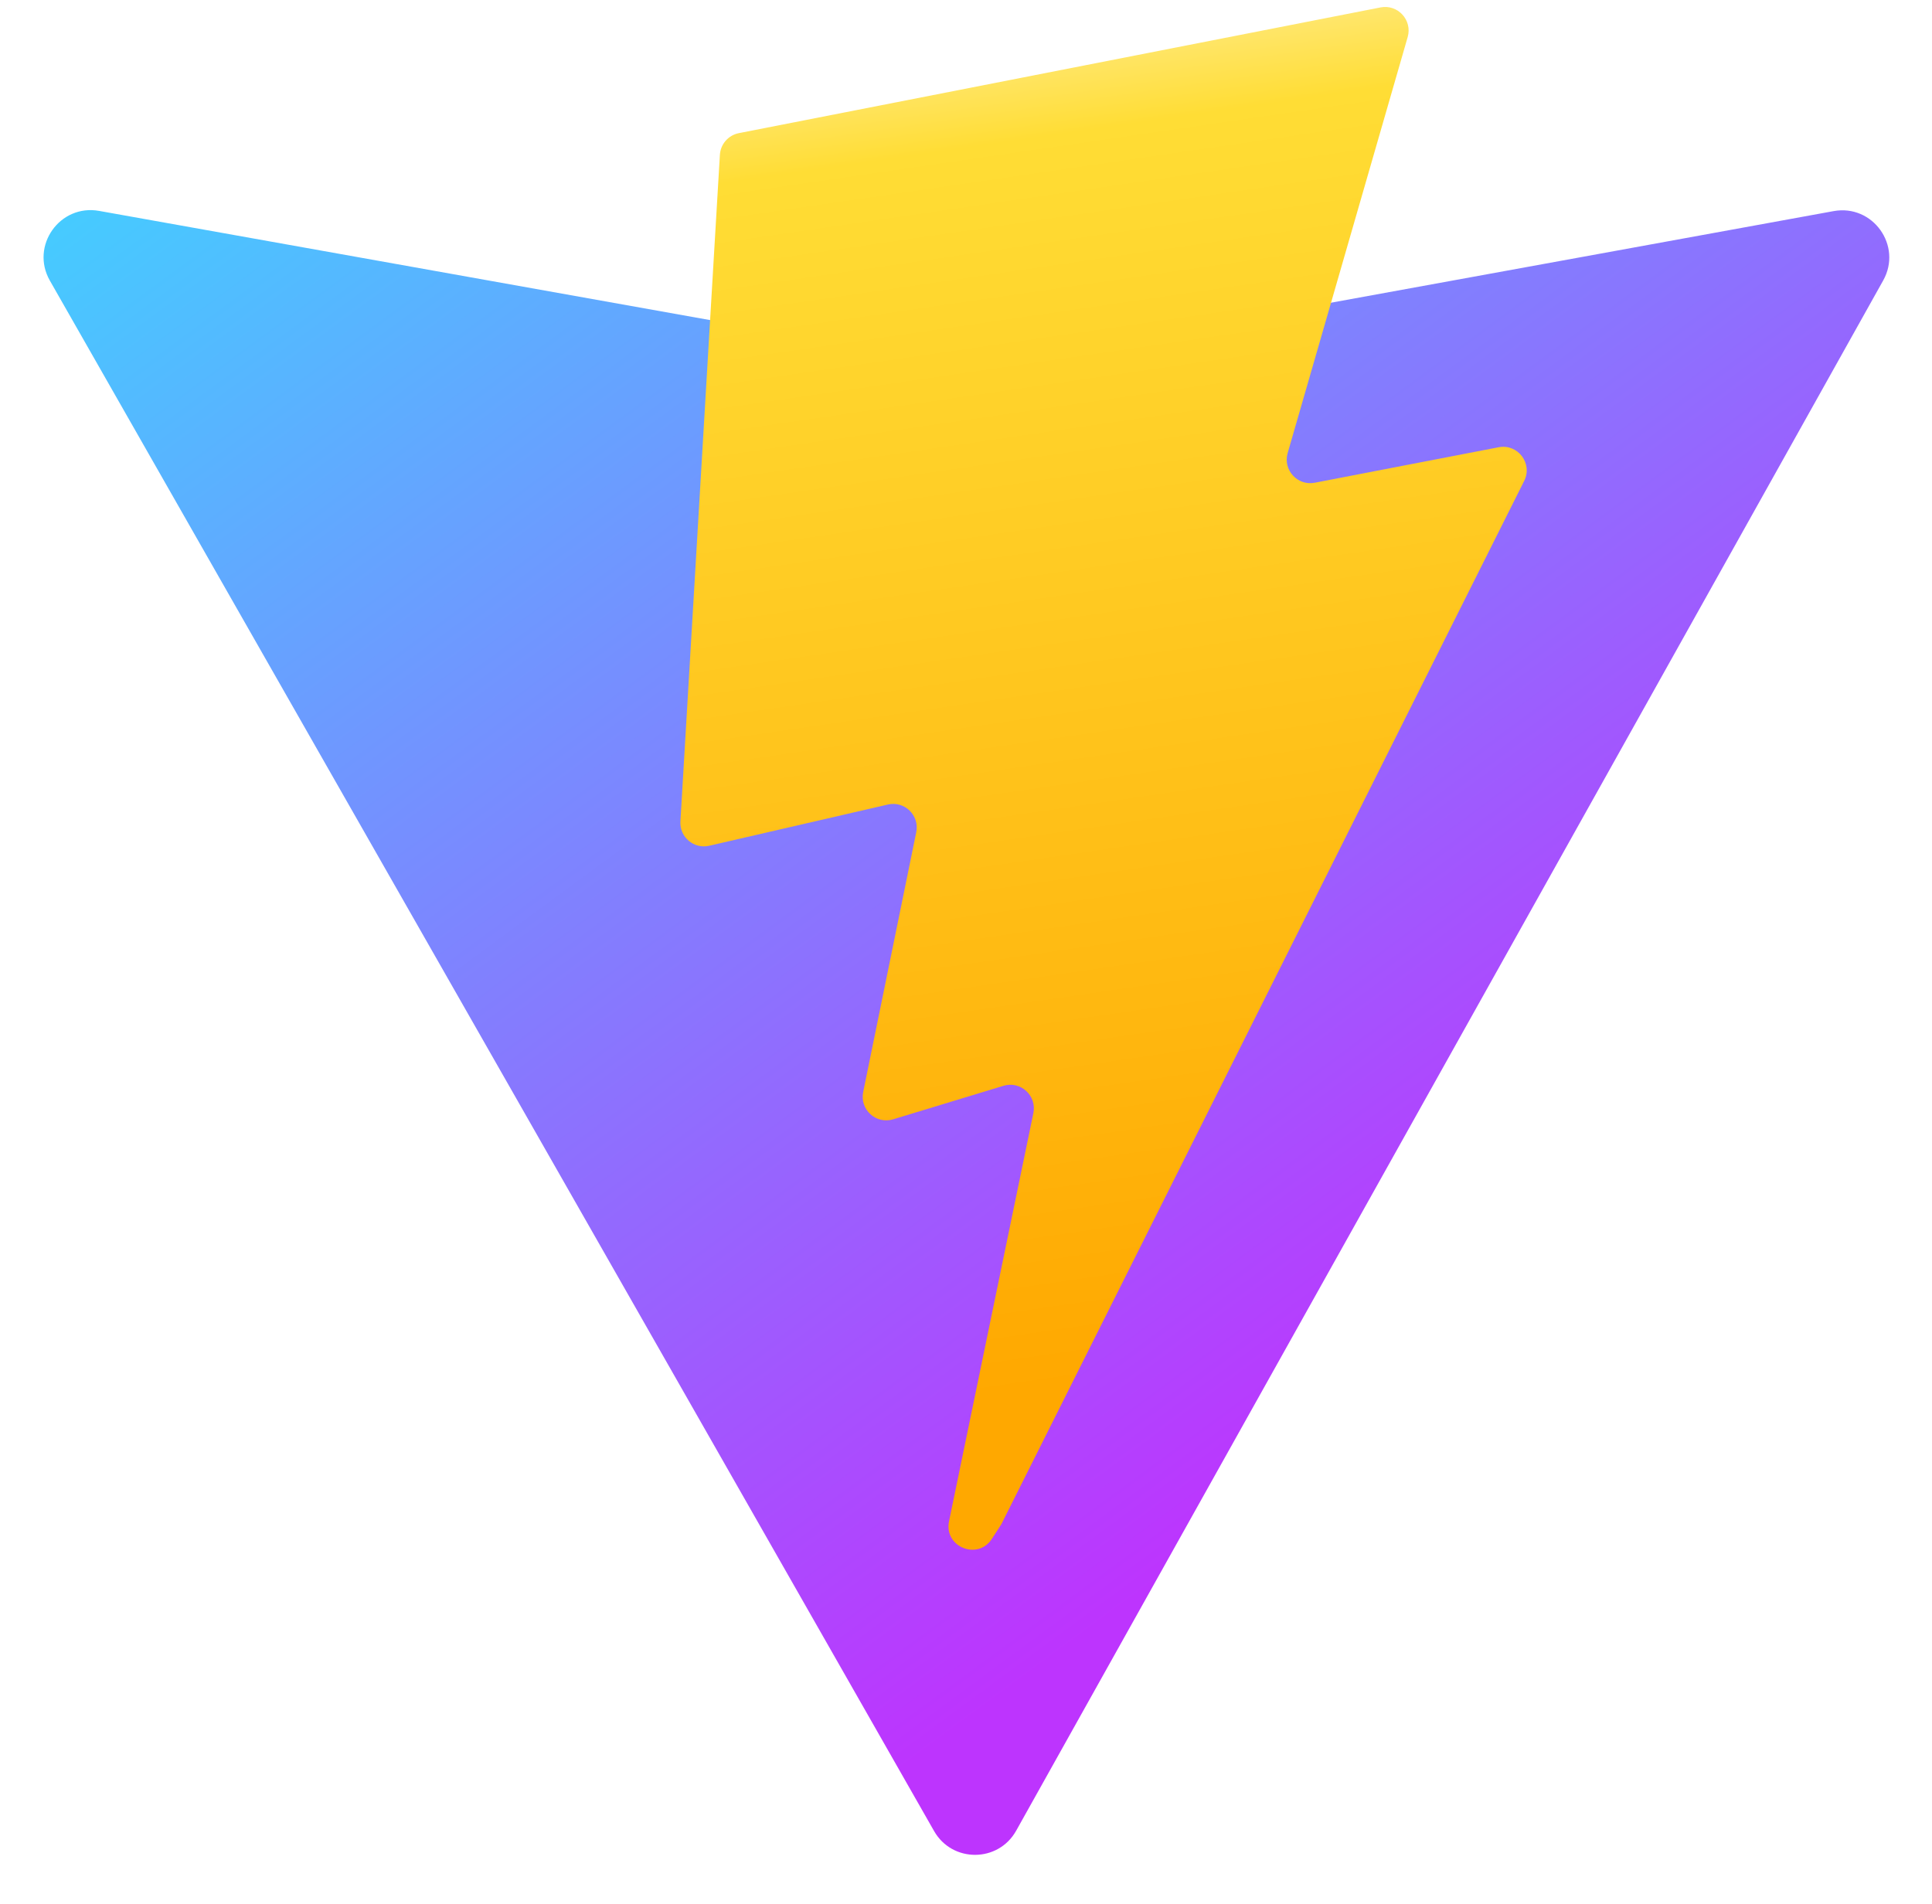
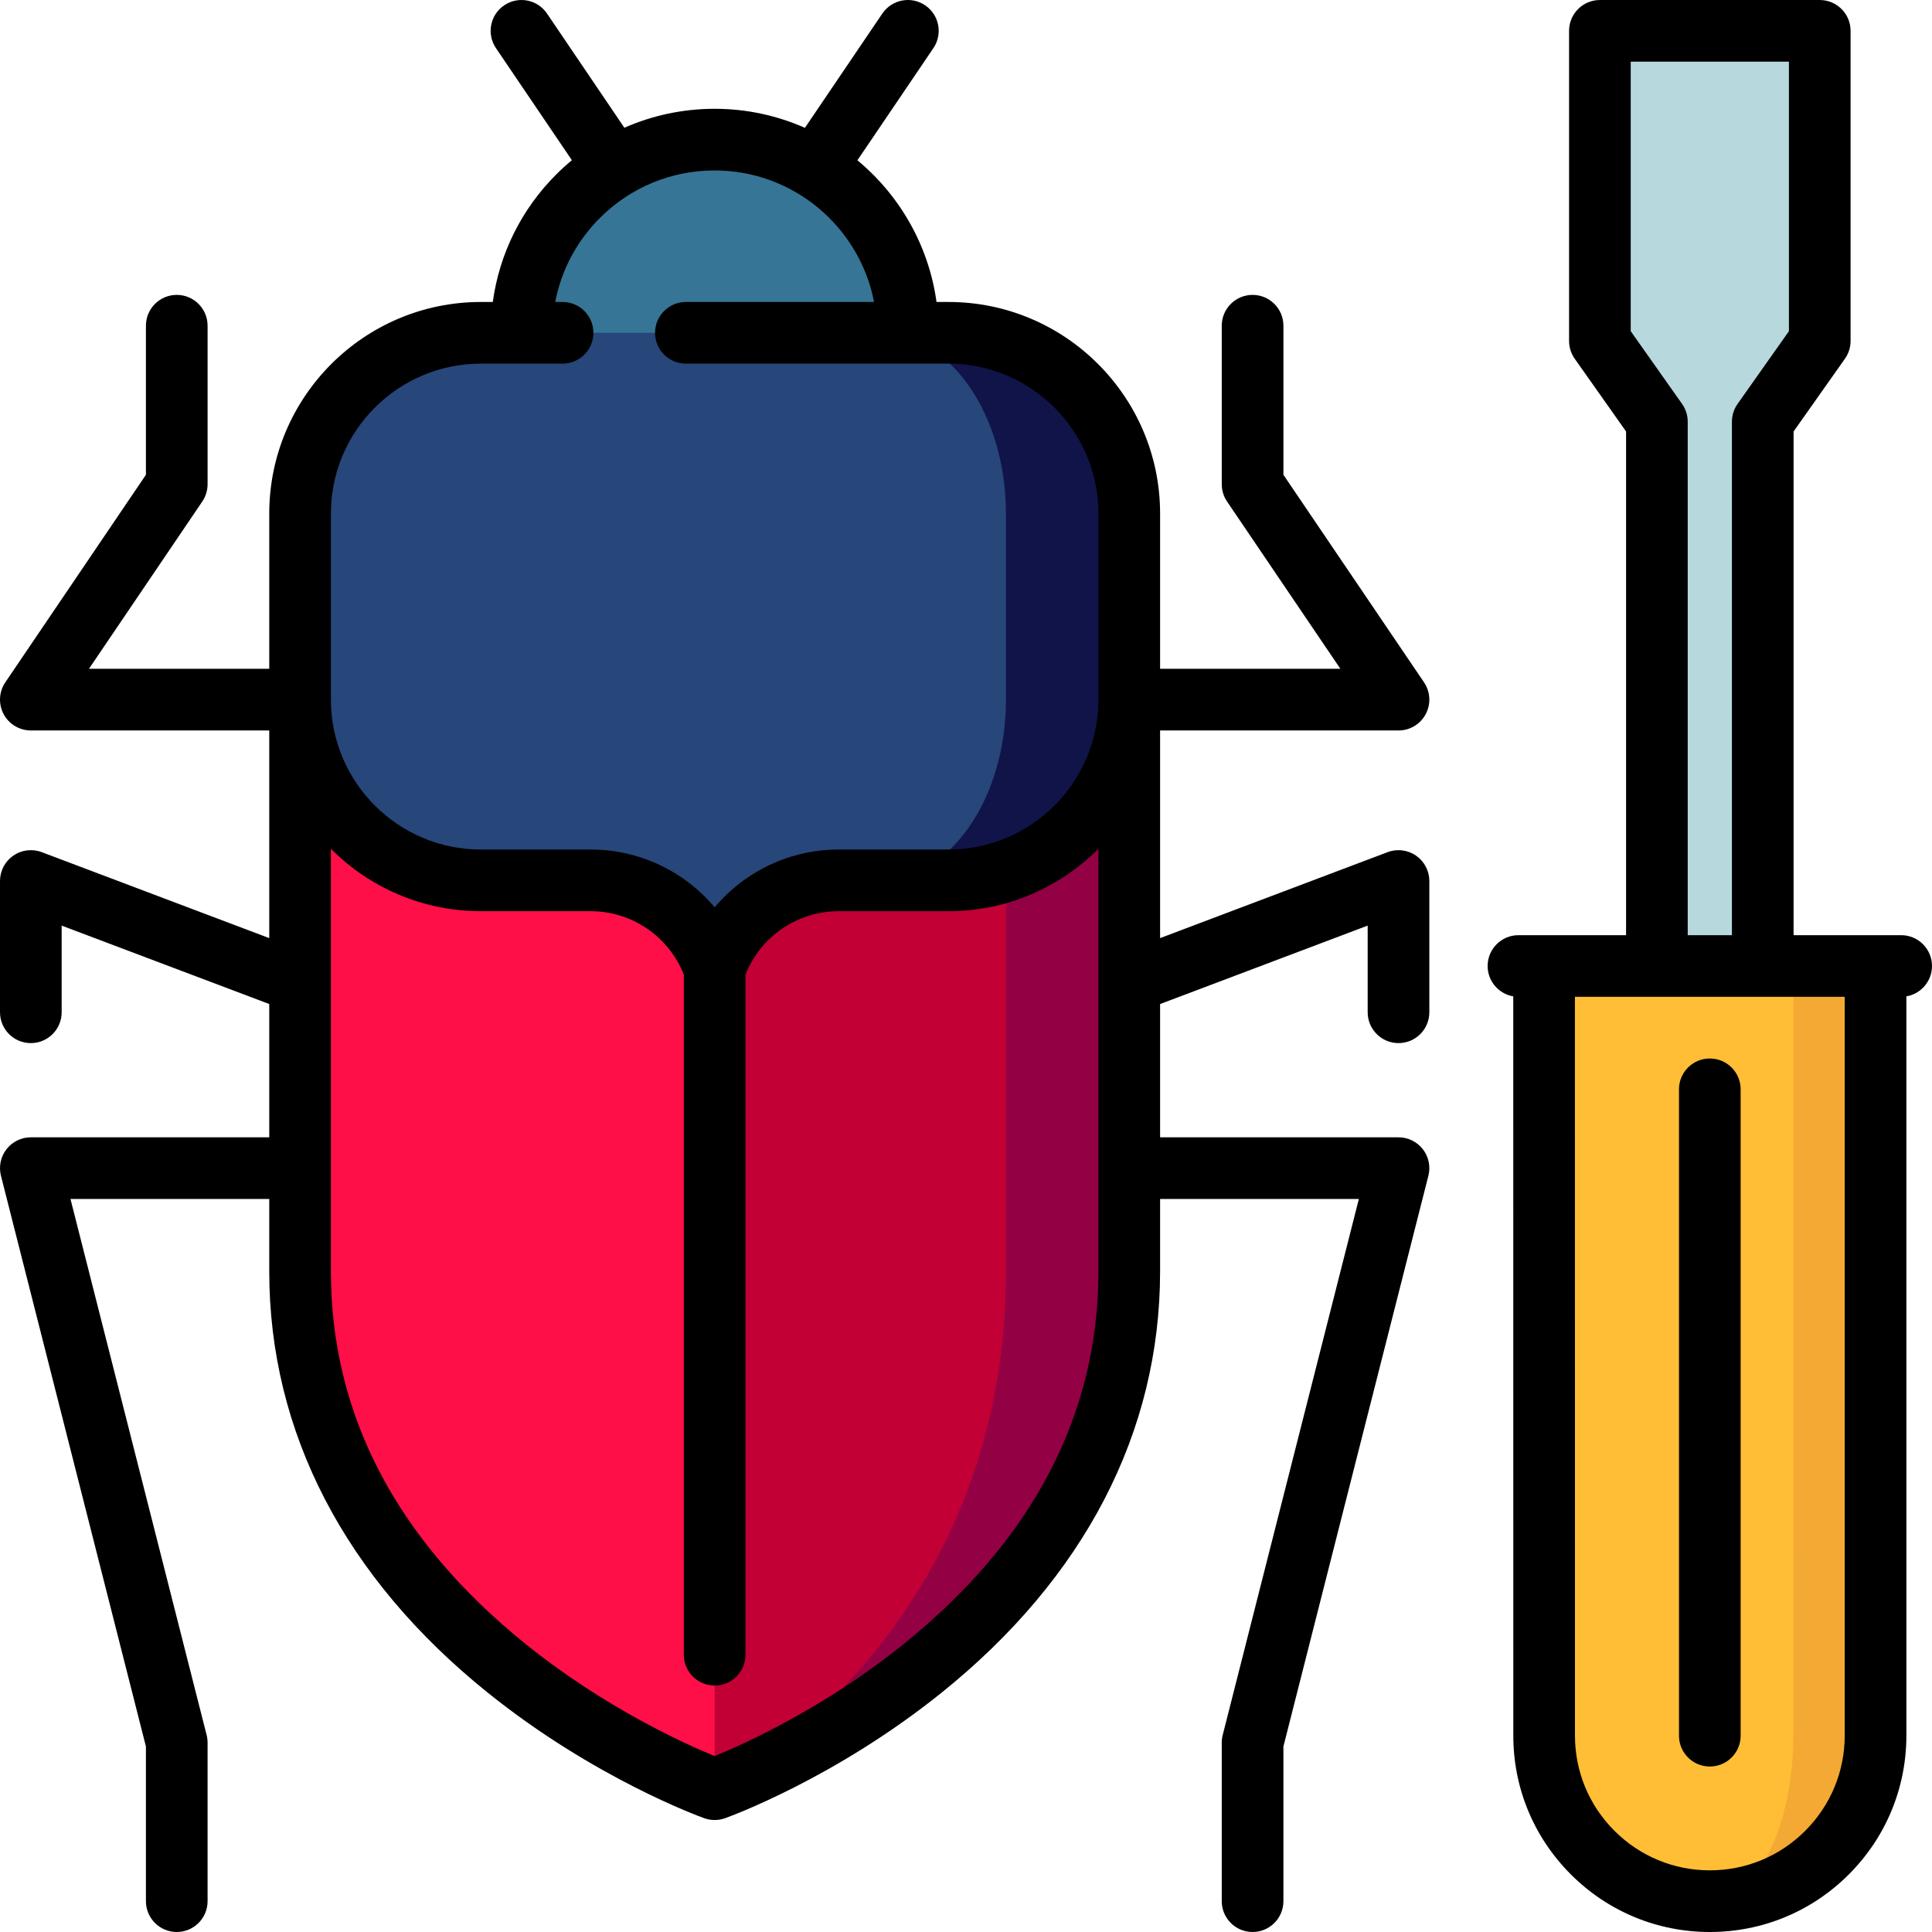
- <svg xmlns="http://www.w3.org/2000/svg" width="410" height="404" viewBox="0 0 410 404" fill="none">
-   <path d="M399.641 59.525L215.643 388.545C211.844 395.338 202.084 395.378 198.228 388.618L10.582 59.556C6.381 52.19 12.68 43.267 21.028 44.759L205.223 77.682C206.398 77.892 207.601 77.89 208.776 77.676L389.119 44.806C397.439 43.289 403.768 52.143 399.641 59.525Z" fill="url(#paint0_linear)" />
-   <path d="M292.965 1.574L156.801 28.255C154.563 28.694 152.906 30.59 152.771 32.866L144.395 174.33C144.198 177.662 147.258 180.248 150.51 179.498L188.42 170.749C191.967 169.931 195.172 173.055 194.443 176.622L183.18 231.775C182.422 235.487 185.907 238.661 189.532 237.56L212.947 230.446C216.577 229.344 220.065 232.527 219.297 236.242L201.398 322.875C200.278 328.294 207.486 331.249 210.492 326.603L212.5 323.5L323.454 102.072C325.312 98.365 322.108 94.137 318.036 94.923L279.014 102.454C275.347 103.161 272.227 99.746 273.262 96.158L298.731 7.867C299.767 4.273 296.636 0.855 292.965 1.574Z" fill="url(#paint1_linear)" />
-   <defs>
-     <linearGradient id="paint0_linear" x1="6" y1="33" x2="235" y2="344" gradientUnits="userSpaceOnUse">
-       <stop stop-color="#41D1FF" />
-       <stop offset="1" stop-color="#BD34FE" />
-     </linearGradient>
-     <linearGradient id="paint1_linear" x1="194.651" y1="8.818" x2="236.076" y2="292.989" gradientUnits="userSpaceOnUse">
-       <stop stop-color="#FFEA83" />
-       <stop offset="0.083" stop-color="#FFDD35" />
-       <stop offset="1" stop-color="#FFA800" />
-     </linearGradient>
-   </defs>
+ <svg xmlns="http://www.w3.org/2000/svg" version="1.1" id="Layer_1" x="0px" y="0px" viewBox="0 0 512.002 512.002" style="enable-background:new 0 0 512.002 512.002;" xml:space="preserve">
+   <polygon style="fill:#B7D9DD;" points="423.992,8.172 423.992,90.355 439.097,111.756 439.097,288.683 467.15,288.683   467.15,111.756 482.255,90.355 482.255,8.172 " />
+   <path style="fill:#367596;" d="M189.395,37.002c-28.277,0-51.199,22.922-51.199,51.199l51.202,32.681L240.595,88.2  C240.594,59.924,217.672,37.002,189.395,37.002z" />
+   <path style="fill:#940044;" d="M266.59,185.411l-77.17,288.735c1.689-0.61,109.851-40.023,109.851-137.216V185.411H266.59z" />
+   <path style="fill:#C20035;" d="M189.398,474.157L167.61,185.411h98.979V336.93C266.59,433.928,190.901,473.385,189.398,474.157z" />
+   <path style="fill:#FF0F47;" d="M189.398,185.412h-77.192H79.525v151.519c0,97.193,108.163,136.606,109.851,137.216  C189.398,474.158,189.398,185.412,189.398,185.412z" />
+   <path style="fill:#111449;" d="M251.371,88.196h-18.432v145.103h18.432c26.45,0,47.899-21.439,47.899-47.888v-49.315  C299.271,109.646,277.821,88.196,251.371,88.196z" />
+   <path style="fill:#F3A933;" d="M497.039,256.002H453.12l-0.014,247.83c24.304,0,43.945-19.696,43.938-43.952L497.039,256.002z" />
+   <path style="fill:#FFBE35;" d="M475.254,256.001h-66.052l0.014,203.885c-0.041,24.262,19.668,43.932,43.89,43.945  c12.256,0,22.154-19.696,22.151-43.952L475.254,256.001z" />
+   <path style="fill:#27467A;" d="M232.939,88.197h-87.084h-18.443c-26.45,0-47.888,21.45-47.888,47.899v49.315  c0,26.45,21.439,47.888,47.888,47.888h29.119c15.24,0,28.182,9.826,32.866,23.487c4.673-13.661,17.626-23.487,32.866-23.487h10.676  c18.585,0,33.65-21.439,33.65-47.888v-49.315C266.59,109.646,251.524,88.197,232.939,88.197z" />
+   <path d="M375.265,226.752c-2.207-1.524-5.023-1.872-7.533-0.922l-60.294,22.782v-55.03h63.182c3.024,0,5.801-1.67,7.217-4.341  c1.417-2.672,1.243-5.908-0.453-8.411l-37.265-55.007V86.32c0-4.513-3.658-8.17-8.17-8.17c-4.512,0-8.17,3.657-8.17,8.17v42.008  c0,1.634,0.49,3.23,1.405,4.582l30.031,44.33h-47.778v-41.148c0-30.914-25.149-56.064-56.063-56.064h-3.185  c-2.08-15.038-9.801-28.298-20.966-37.551l20.137-29.723c2.531-3.737,1.553-8.816-2.182-11.347  c-3.736-2.531-8.815-1.553-11.347,2.181l-20.52,30.29c-7.322-3.235-15.408-5.047-23.914-5.047c-0.001,0-0.001,0-0.002,0  c-8.379,0-16.485,1.741-23.93,5.021L144.962,3.589c-2.532-3.734-7.612-4.711-11.347-2.181c-3.735,2.531-4.713,7.61-2.182,11.347  l20.122,29.7c-1.427,1.185-2.811,2.437-4.138,3.765c-9.263,9.263-15.077,21.051-16.823,33.809h-3.175  c-30.913,0-56.063,25.15-56.063,56.064v41.148H23.575l30.032-44.33c0.916-1.352,1.406-2.948,1.406-4.582V86.32  c0-4.513-3.658-8.17-8.17-8.17s-8.17,3.657-8.17,8.17v39.502L1.408,180.829c-1.696,2.503-1.87,5.739-0.453,8.411  c1.417,2.671,4.194,4.341,7.218,4.341h63.182v55.03L11.06,225.829c-2.511-0.95-5.326-0.605-7.533,0.922  c-2.208,1.526-3.526,4.039-3.526,6.722v34.791c0,4.513,3.658,8.17,8.17,8.17s8.17-3.657,8.17-8.17v-22.969l55.012,20.785v35.321  H8.171c-2.522,0-4.902,1.163-6.449,3.155c-1.548,1.99-2.089,4.584-1.47,7.027l38.42,151.261v40.986c0,4.513,3.658,8.17,8.17,8.17  s8.17-3.657,8.17-8.17v-42.009c0-0.679-0.085-1.354-0.252-2.012L18.676,317.741h52.677v19.186  c0,42.614,20.053,81.246,57.989,111.717c28.216,22.663,56.127,32.784,57.303,33.204c0.889,0.318,1.819,0.477,2.75,0.477  c0.93,0,1.861-0.159,2.75-0.477c1.174-0.421,29.087-10.542,57.303-33.204c37.937-30.472,57.99-69.104,57.99-111.717v-19.186h52.677  l-36.085,142.07c-0.167,0.657-0.252,1.333-0.252,2.012v42.008c0,4.513,3.658,8.17,8.17,8.17c4.512,0,8.17-3.657,8.17-8.17v-40.987  l38.421-151.261c0.621-2.443,0.078-5.037-1.47-7.027c-1.548-1.99-3.928-3.155-6.449-3.155h-63.182v-35.321l55.012-20.785v22.969  c0,4.513,3.658,8.17,8.17,8.17s8.17-3.657,8.17-8.17v-34.79C378.789,230.79,377.472,228.277,375.265,226.752z M87.694,136.093  c0-21.903,17.819-39.724,39.722-39.724h21.674c4.512,0,8.17-3.657,8.17-8.17s-3.658-8.17-8.17-8.17h-1.948  c1.602-8.38,5.66-16.089,11.827-22.256c8.127-8.127,18.932-12.602,30.426-12.602c20.932,0,38.412,15.028,42.241,34.857h-49.866  c-4.512,0-8.17,3.657-8.17,8.17s3.658,8.17,8.17,8.17h69.603c21.904,0,39.722,17.82,39.722,39.724v49.319  c0,21.903-17.819,39.722-39.722,39.722h-29.111c-12.941,0-24.876,5.805-32.867,15.32c-7.993-9.513-19.927-15.32-32.867-15.32  h-29.112c-21.903,0-39.722-17.819-39.722-39.722L87.694,136.093L87.694,136.093z M291.096,336.927  c0,37.881-17.332,71.082-51.514,98.681c-21.195,17.113-42.717,26.721-50.188,29.774c-7.477-3.057-28.997-12.665-50.188-29.774  c-34.182-27.599-51.514-60.799-51.514-98.681V224.932c10.159,10.211,24.214,16.542,39.722,16.542h29.112  c10.945,0,20.709,6.716,24.697,16.82v180.23c0,4.513,3.658,8.17,8.17,8.17s8.17-3.657,8.17-8.17v-180.23  c3.989-10.104,13.752-16.82,24.697-16.82h29.111c15.508,0,29.563-6.331,39.722-16.542v111.995H291.096z" />
+   <path d="M453.12,280.512c-4.512,0-8.17,3.657-8.17,8.17v171.296c0,4.513,3.658,8.17,8.17,8.17c4.512,0,8.17-3.657,8.17-8.17V288.682  C461.29,284.17,457.632,280.512,453.12,280.512z" />
+   <path d="M512.001,256.001c0-4.513-3.658-8.17-8.17-8.17H475.32V114.348l13.61-19.281c0.973-1.379,1.495-3.024,1.495-4.711V8.172  c0-4.513-3.658-8.17-8.17-8.17h-58.263c-4.512,0-8.17,3.657-8.17,8.17v82.184c0,1.687,0.522,3.333,1.495,4.711l13.61,19.281v133.484  h-28.517c-4.512,0-8.17,3.657-8.17,8.17c0,4.043,2.938,7.39,6.793,8.046l0.013,195.826c-0.024,13.895,5.376,26.971,15.202,36.819  c9.843,9.865,22.931,15.302,36.859,15.31c13.933,0,27.026-5.424,36.866-15.275c9.833-9.843,15.247-22.931,15.242-36.847  l-0.005-195.832C509.063,263.392,512.001,260.044,512.001,256.001z M445.771,107.044l-13.609-19.281V16.342h41.923v71.422  l-13.61,19.281c-0.973,1.379-1.496,3.024-1.496,4.711v136.075h-11.713V111.756C447.267,110.068,446.744,108.423,445.771,107.044z   M478.412,485.178c-6.753,6.759-15.74,10.483-25.302,10.483c-9.555-0.005-18.539-3.738-25.296-10.51  c-6.741-6.756-10.445-15.724-10.428-25.264l-0.013-195.715h71.496l0.005,195.709C488.877,469.438,485.162,478.421,478.412,485.178z" />
+   <g>
+ </g>
+   <g>
+ </g>
+   <g>
+ </g>
+   <g>
+ </g>
+   <g>
+ </g>
+   <g>
+ </g>
+   <g>
+ </g>
+   <g>
+ </g>
+   <g>
+ </g>
+   <g>
+ </g>
+   <g>
+ </g>
+   <g>
+ </g>
+   <g>
+ </g>
+   <g>
+ </g>
+   <g>
+ </g>
</svg>
